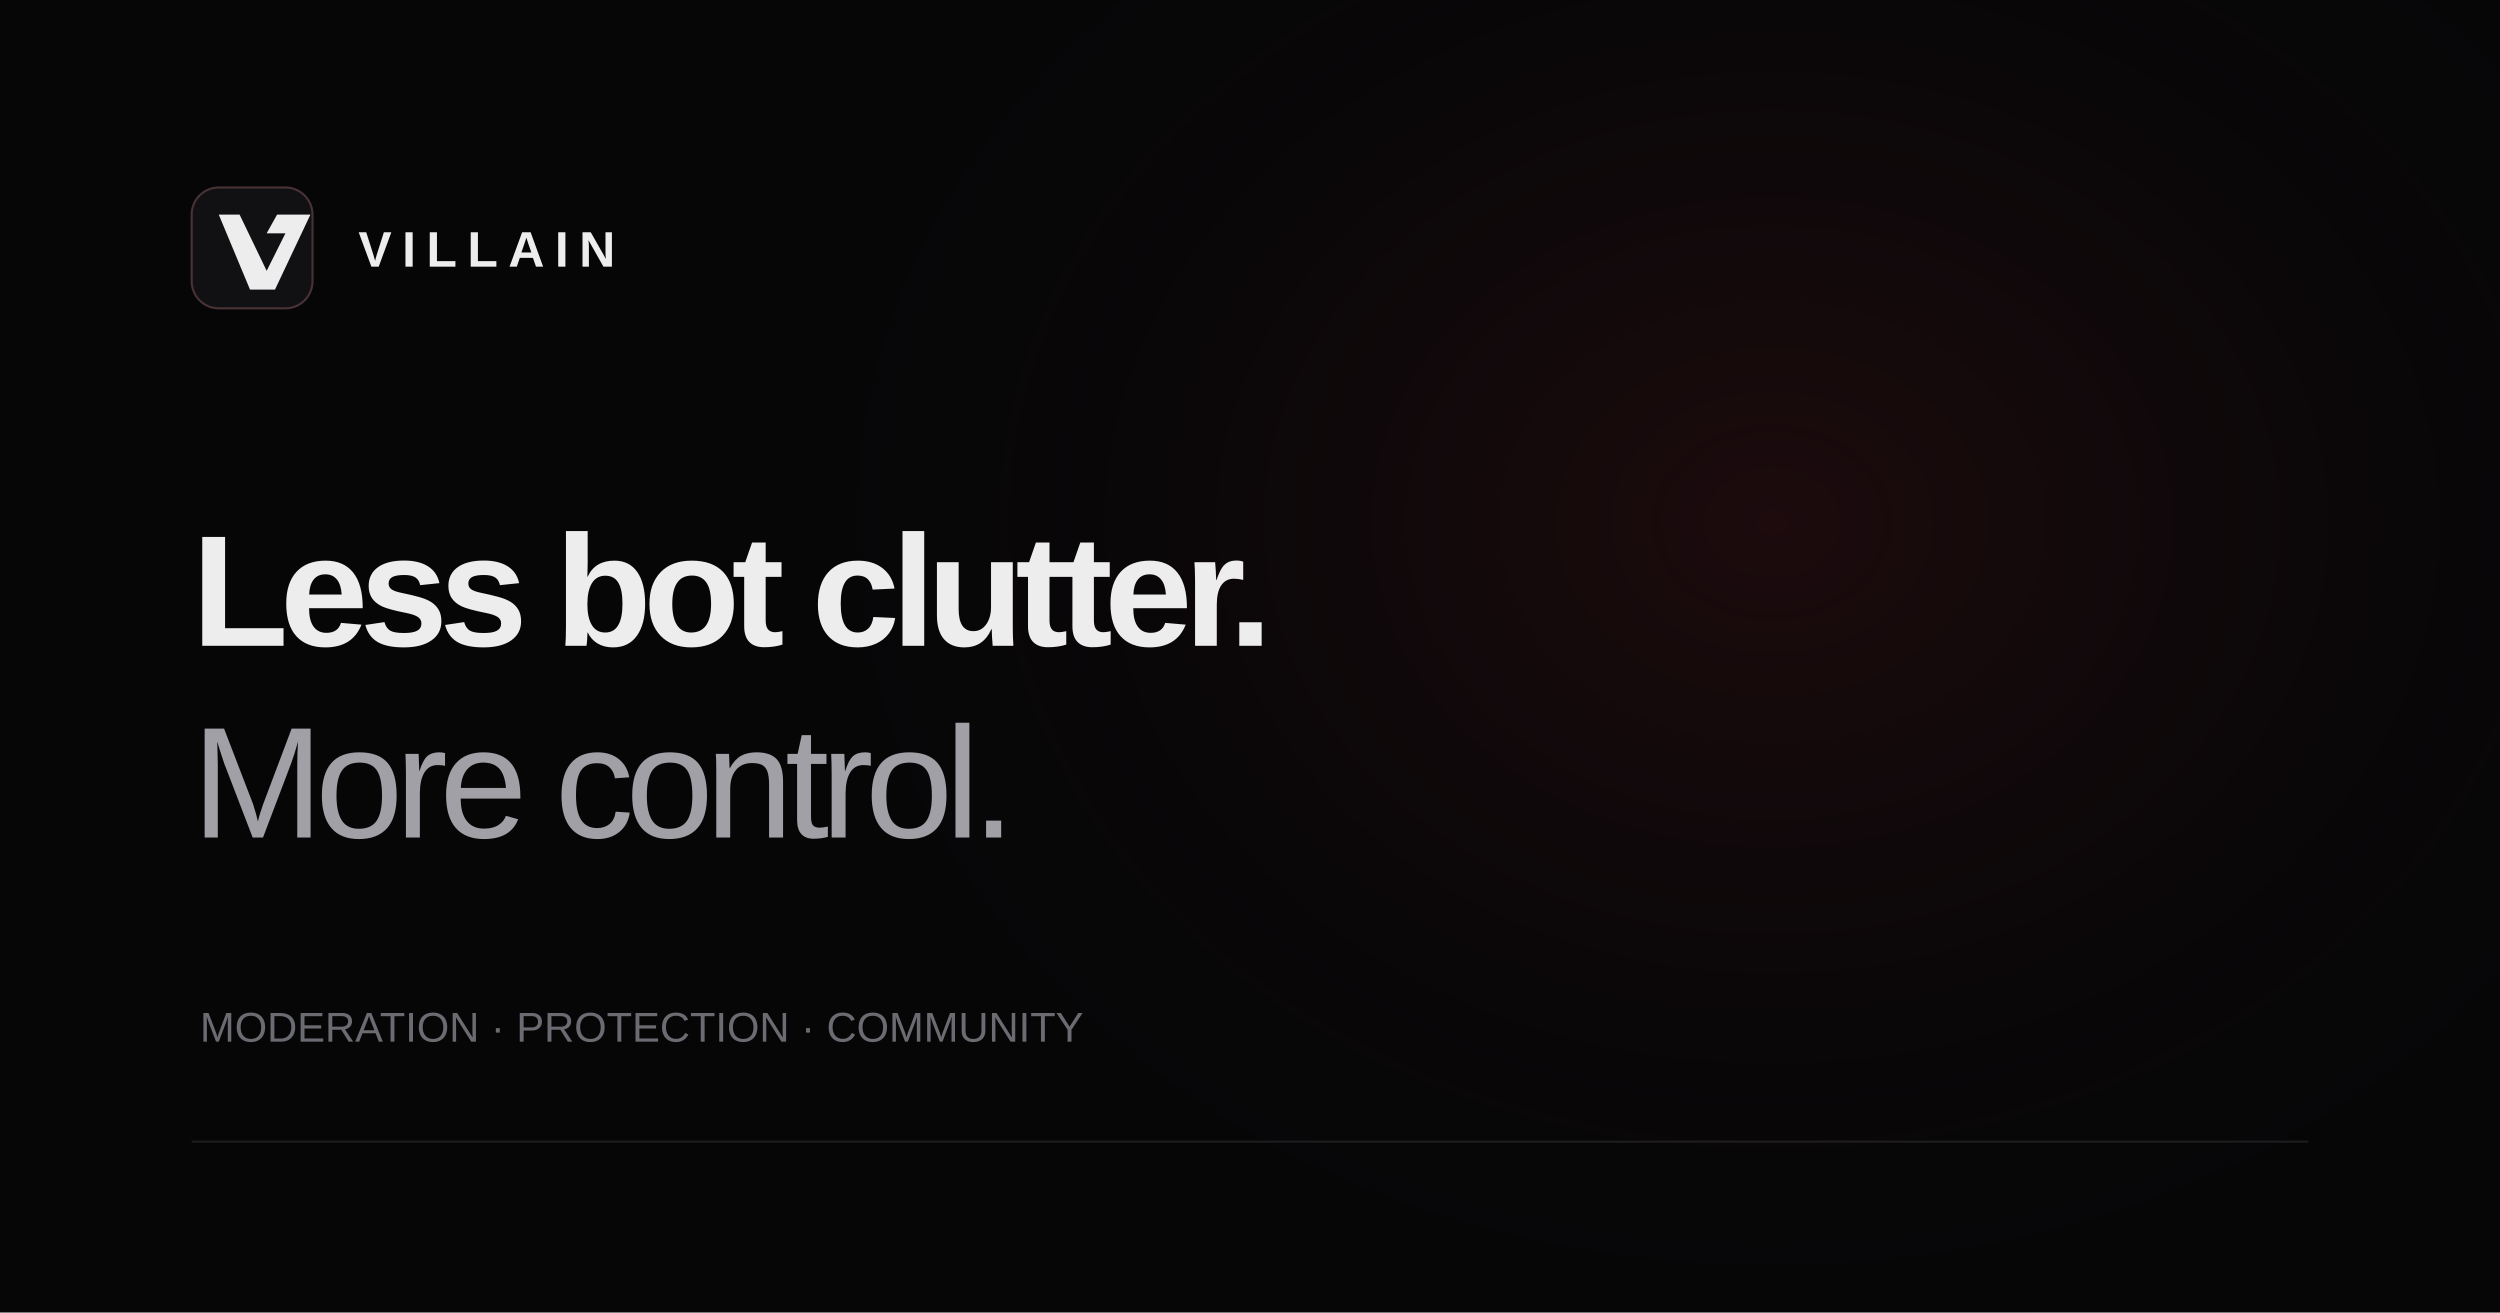
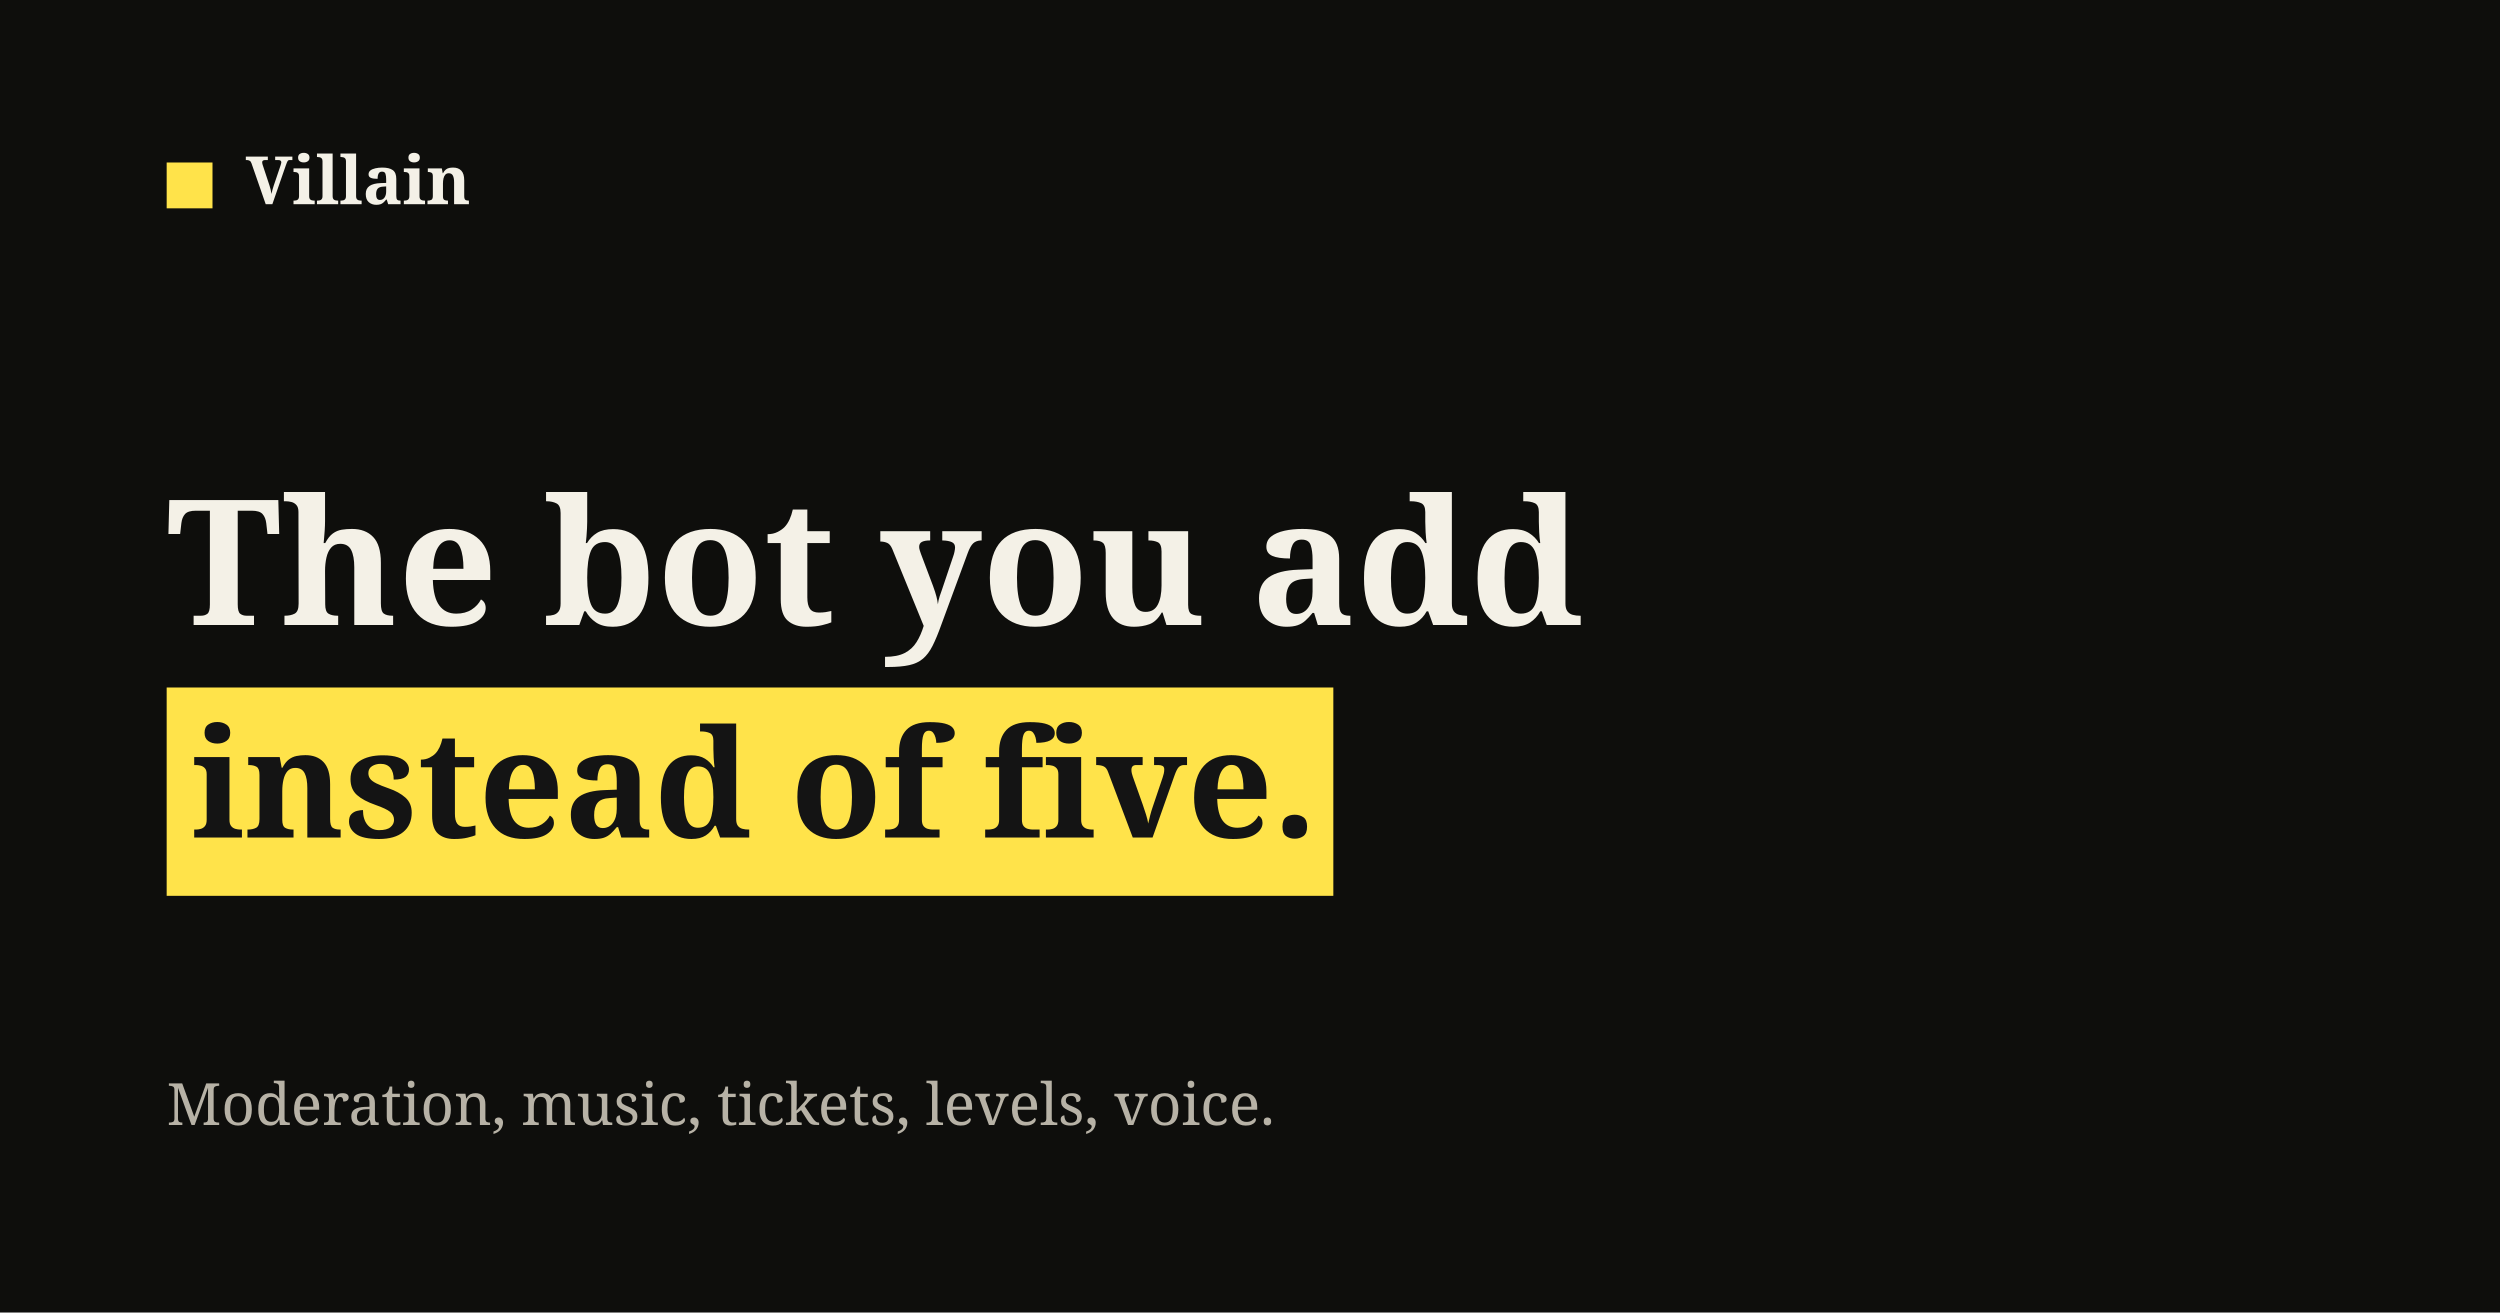
- <svg xmlns="http://www.w3.org/2000/svg" width="1200" height="630" viewBox="0 0 1200 630">
-   <defs>
-     <radialGradient id="g">
-       <stop stop-color="#5a1a20" stop-opacity=".28" />
-       <stop offset="1" stop-color="#060607" stop-opacity="0" />
-     </radialGradient>
-   </defs>
-   <rect width="1200" height="630" fill="#060607" />
-   <ellipse cx="850" cy="250" rx="520" ry="430" fill="url(#g)" />
-   <rect x="92" y="90" width="58" height="58" rx="13" fill="#111113" stroke="#493236" />
-   <path d="M105 103h10l13 27 9-18h-9l5-9h16l-17 36h-12z" fill="#ededee" />
-   <text x="172" y="128" fill="#ededee" font-family="Arial,sans-serif" font-size="24" font-weight="700" letter-spacing="5">VILLAIN</text>
-   <text x="92" y="310" fill="#ededee" font-family="Arial,sans-serif" font-size="76" font-weight="700" letter-spacing="-4">Less bot clutter.</text>
-   <text x="92" y="402" fill="#a0a0a6" font-family="Arial,sans-serif" font-size="76" font-weight="400" letter-spacing="-4">More control.</text>
-   <text x="96" y="500" fill="#6b6b72" font-family="Arial,sans-serif" font-size="20">MODERATION · PROTECTION · COMMUNITY</text>
-   <path d="M92 548H1108" stroke="#ffffff" stroke-opacity=".09" />
+ <svg xmlns="http://www.w3.org/2000/svg" viewBox="0 0 1200 630">
+   <rect width="1200" height="630" fill="#0e0e0c" />
+   <rect x="80" y="78" width="22" height="22" fill="#ffe34a" />
+   <text x="118" y="98" fill="#f4f1e7" font-family="Georgia, serif" font-size="32" font-weight="700">Villain</text>
+   <text x="80" y="300" fill="#f4f1e7" font-family="Georgia, serif" font-size="84" font-weight="700">The bot you add</text>
+   <rect x="80" y="330" width="560" height="100" fill="#ffe34a" />
+   <text x="92" y="402" fill="#141414" font-family="Georgia, serif" font-size="72" font-weight="700">instead of five.</text>
+   <text x="80" y="540" fill="#b7b2a6" font-family="Georgia, serif" font-size="28">Moderation, music, tickets, levels, voice.</text>
</svg>
